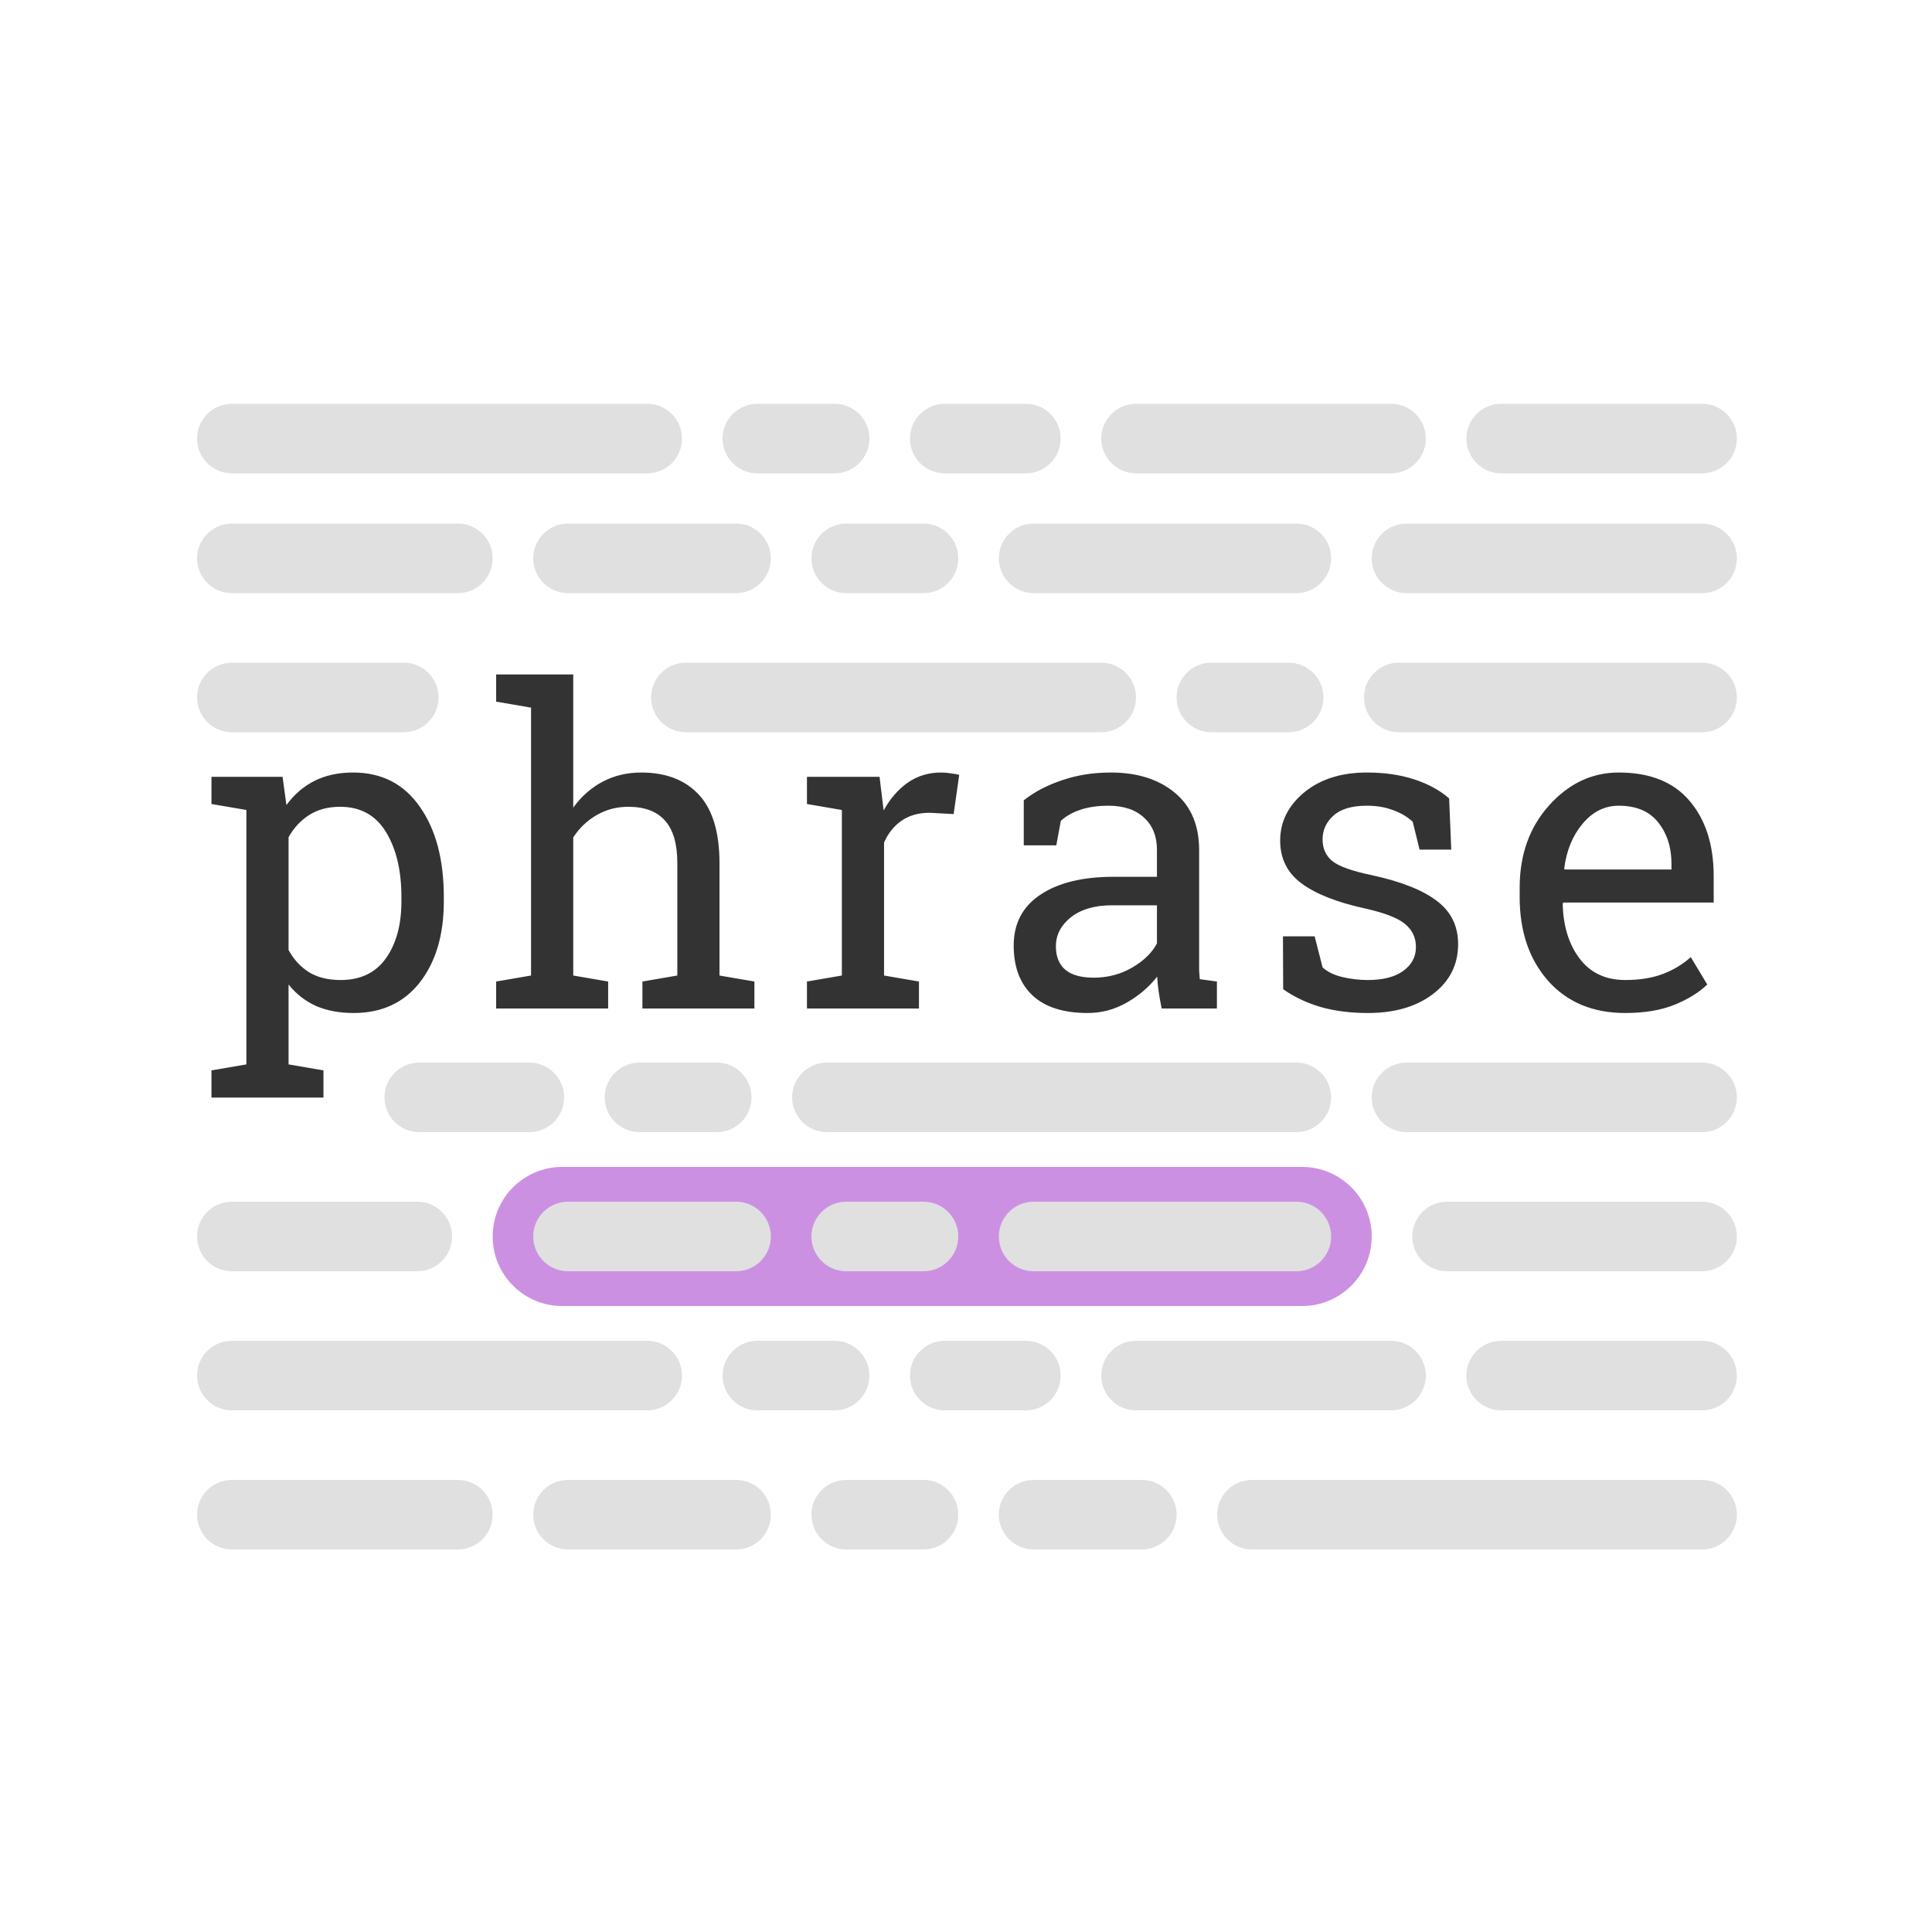
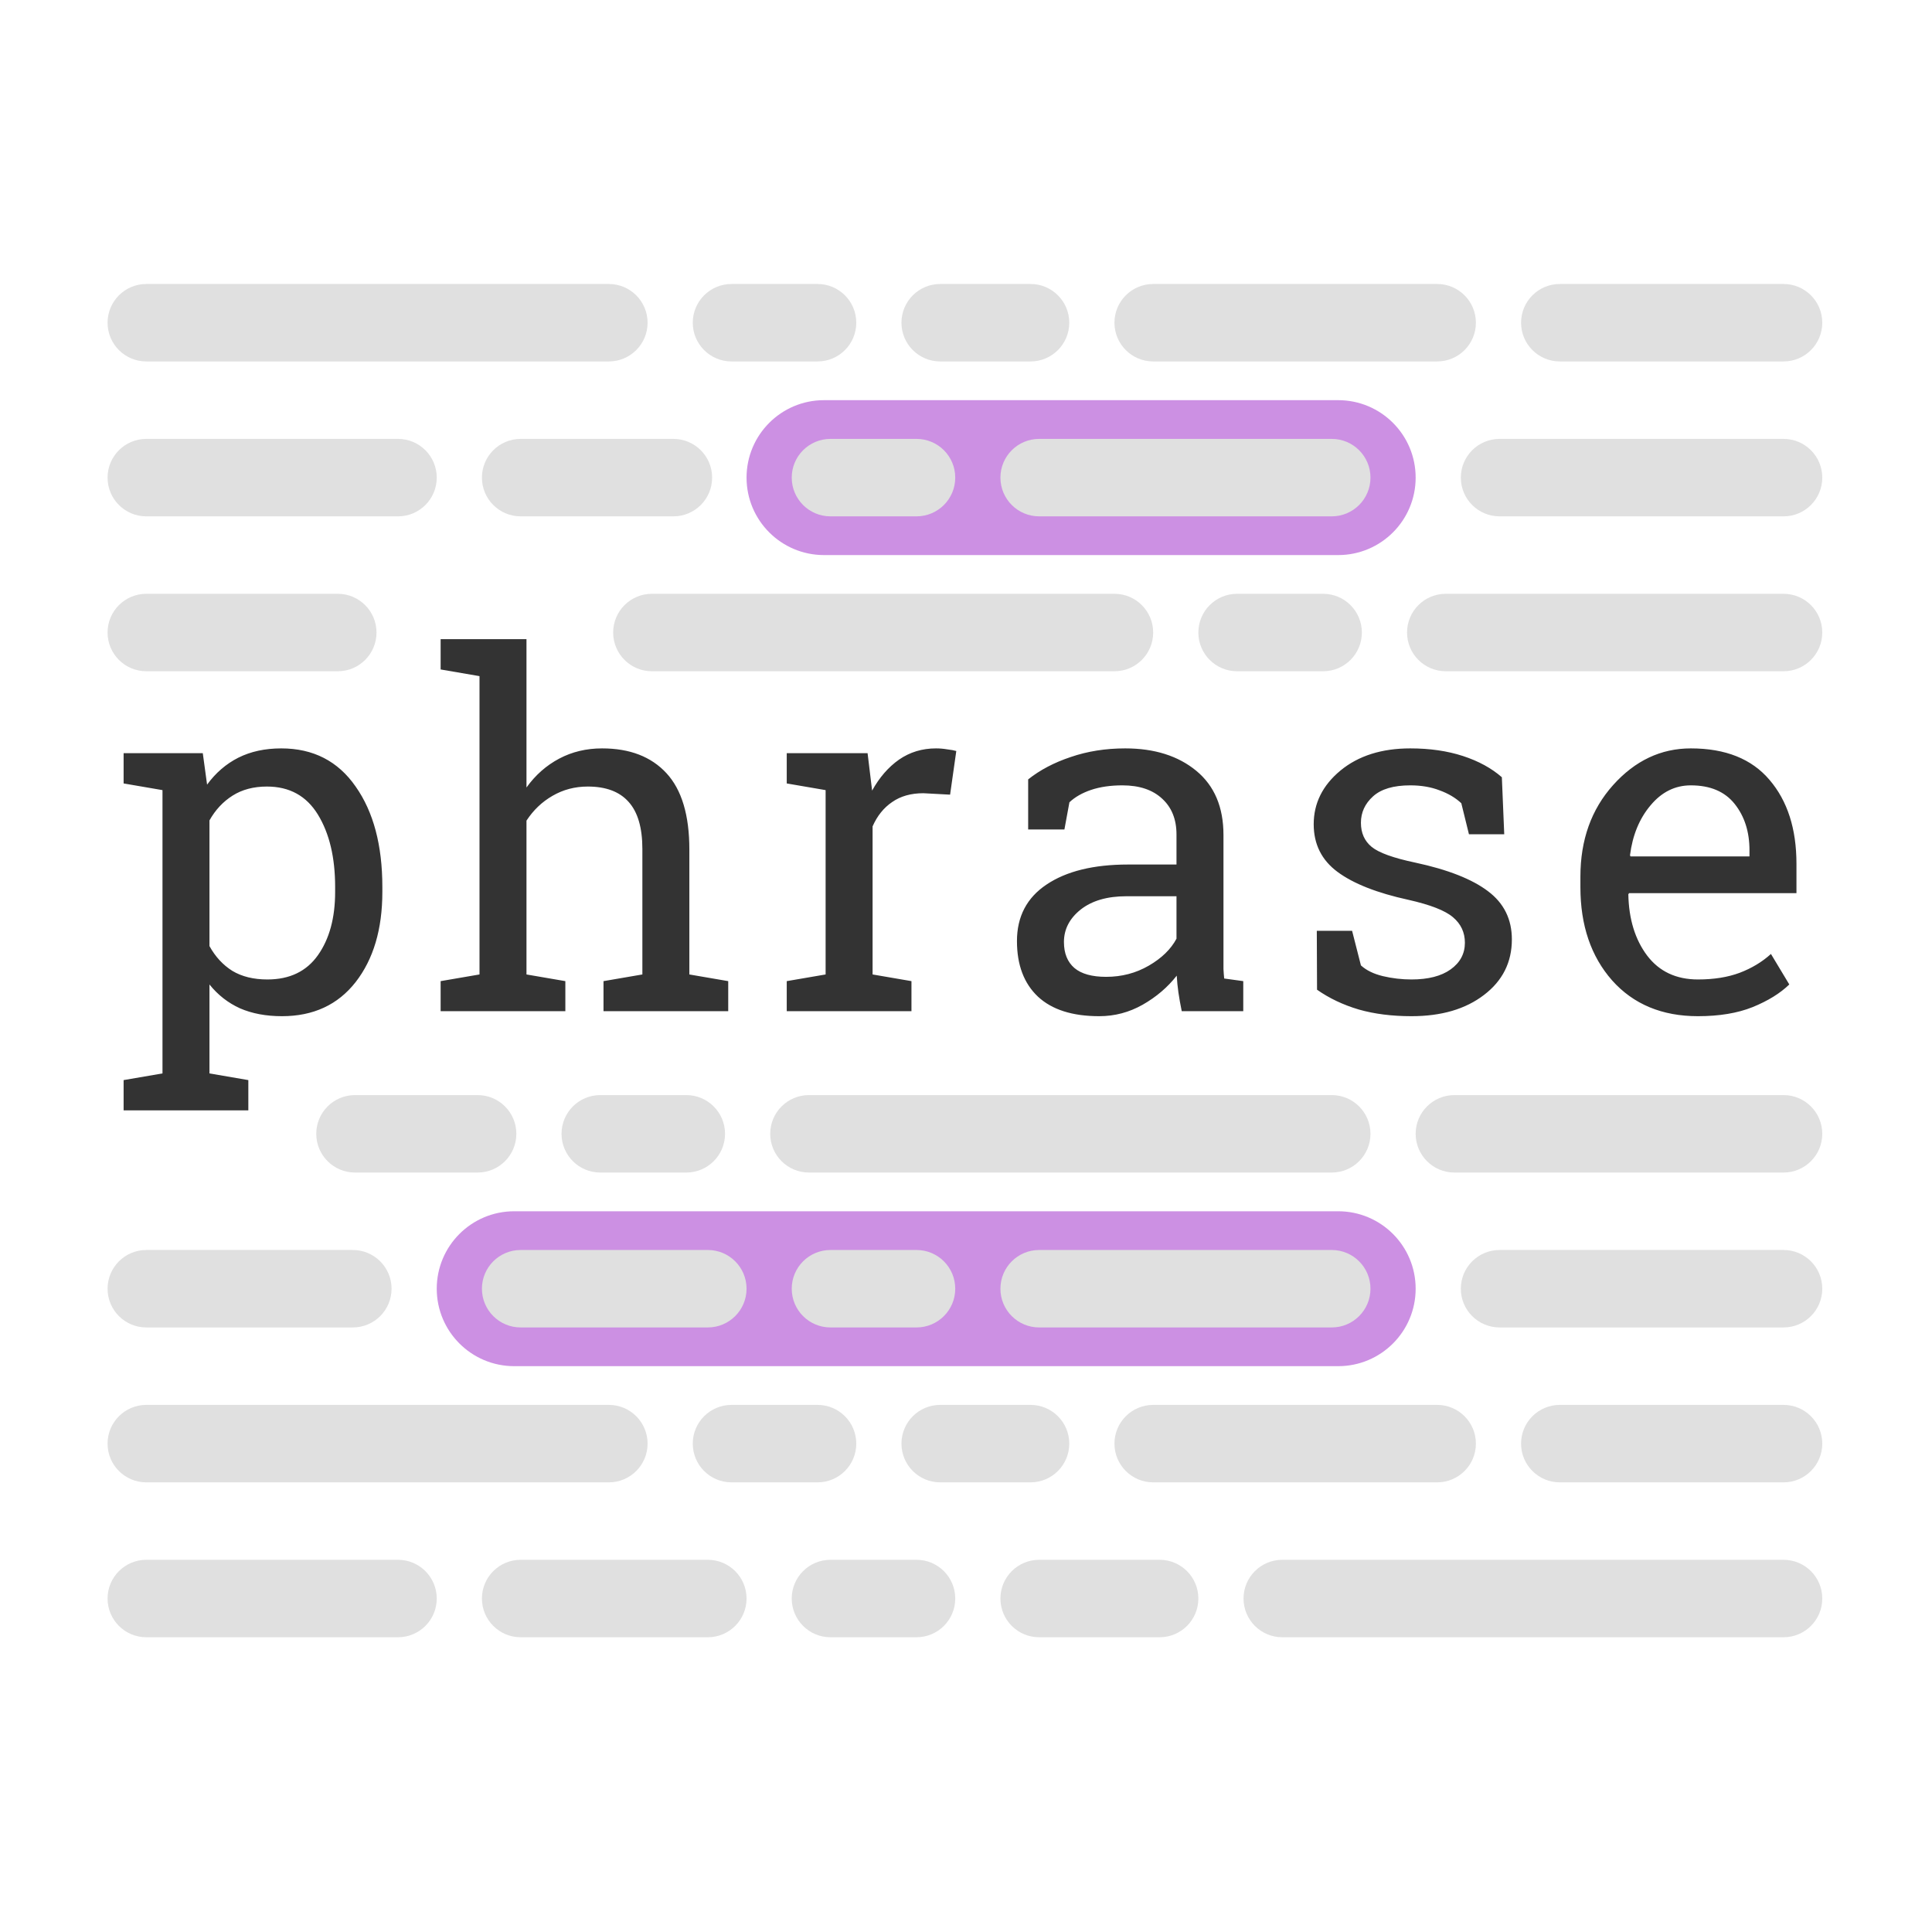
- <svg xmlns="http://www.w3.org/2000/svg" width="1000" height="1000" viewBox="0 0 1000 1000" fill="none">
-   <rect width="1000" height="1000" fill="white" />
-   <path d="M109.457 554.033L127.524 550.929V419.251L109.457 416.148V402.071H146.256L148.251 416.702C152.241 411.234 157.081 407.059 162.771 404.177C168.535 401.295 175.185 399.854 182.722 399.854C197.575 399.854 209.102 405.766 217.304 417.589C225.58 429.338 229.718 444.892 229.718 464.252V466.58C229.718 483.871 225.58 497.837 217.304 508.478C209.028 519.044 197.612 524.328 183.055 524.328C175.665 524.328 169.163 523.108 163.547 520.67C158.005 518.158 153.276 514.463 149.359 509.586V550.929L167.426 554.033V568.109H109.457V554.033ZM207.772 464.252C207.772 450.582 205.112 439.387 199.792 430.668C194.471 421.949 186.565 417.589 176.072 417.589C169.865 417.589 164.544 418.993 160.111 421.801C155.677 424.609 152.093 428.451 149.359 433.328V491.741C152.093 496.692 155.64 500.534 160 503.268C164.434 505.928 169.865 507.258 176.293 507.258C186.639 507.258 194.471 503.49 199.792 495.953C205.112 488.416 207.772 478.625 207.772 466.58V464.252ZM256.808 508.034L274.874 504.931V366.27L256.808 363.167V349.09H296.71V418.032C300.848 412.269 305.91 407.798 311.895 404.621C317.88 401.443 324.531 399.854 331.846 399.854C344.704 399.854 354.679 403.697 361.773 411.382C368.867 419.067 372.413 430.89 372.413 446.851V504.931L390.48 508.034V522H332.511V508.034L350.578 504.931V446.629C350.578 436.727 348.435 429.412 344.149 424.683C339.937 419.953 333.62 417.589 325.196 417.589C319.21 417.589 313.742 419.03 308.791 421.912C303.914 424.72 299.887 428.562 296.71 433.439V504.931L314.777 508.034V522H256.808V508.034ZM417.68 416.148V402.071H455.255L457.361 419.473C460.76 413.34 464.935 408.537 469.886 405.064C474.911 401.591 480.638 399.854 487.066 399.854C488.766 399.854 490.502 400.002 492.276 400.298C494.123 400.52 495.527 400.778 496.488 401.074L493.606 421.357L481.192 420.692C475.428 420.692 470.588 422.059 466.672 424.793C462.755 427.454 459.726 431.222 457.583 436.099V504.931L475.65 508.034V522H417.68V508.034L435.747 504.931V419.251L417.68 416.148ZM601.276 522C600.611 518.749 600.093 515.83 599.724 513.244C599.354 510.657 599.096 508.071 598.948 505.485C594.736 510.879 589.453 515.387 583.098 519.007C576.817 522.554 570.093 524.328 562.925 524.328C550.437 524.328 540.942 521.298 534.439 515.239C527.937 509.106 524.685 500.497 524.685 489.413C524.685 478.034 529.267 469.277 538.429 463.144C547.666 456.937 560.302 453.833 576.337 453.833H598.837V439.868C598.837 432.848 596.62 427.306 592.187 423.242C587.753 419.104 581.583 417.035 573.676 417.035C568.208 417.035 563.368 417.737 559.156 419.141C555.018 420.545 551.656 422.466 549.07 424.904L546.742 437.54H529.895V414.264C535.363 409.904 541.976 406.431 549.735 403.845C557.494 401.185 565.918 399.854 575.007 399.854C588.603 399.854 599.613 403.327 608.037 410.273C616.461 417.219 620.673 427.158 620.673 440.089V497.837C620.673 499.389 620.673 500.903 620.673 502.381C620.746 503.859 620.857 505.337 621.005 506.815L629.872 508.034V522H601.276ZM566.139 506.039C573.381 506.039 579.994 504.303 585.98 500.83C591.965 497.357 596.251 493.182 598.837 488.305V468.575H575.561C566.62 468.575 559.526 470.644 554.279 474.782C549.107 478.92 546.521 483.945 546.521 489.856C546.521 495.103 548.146 499.13 551.398 501.938C554.649 504.672 559.563 506.039 566.139 506.039ZM751.175 439.757H734.771L731.224 425.348C728.564 422.835 725.202 420.84 721.138 419.362C717.148 417.811 712.603 417.035 707.505 417.035C699.746 417.035 693.982 418.734 690.214 422.133C686.445 425.532 684.561 429.633 684.561 434.437C684.561 439.166 686.223 442.897 689.548 445.631C692.874 448.365 699.635 450.804 709.832 452.947C724.98 456.198 736.249 460.632 743.638 466.248C751.028 471.79 754.722 479.253 754.722 488.637C754.722 499.278 750.4 507.886 741.754 514.463C733.182 521.039 721.951 524.328 708.059 524.328C698.97 524.328 690.805 523.293 683.563 521.224C676.322 519.081 669.856 516.015 664.166 512.024L664.055 484.647H680.46L684.561 500.719C687.073 503.009 690.472 504.672 694.758 505.707C699.118 506.741 703.551 507.258 708.059 507.258C715.818 507.258 721.877 505.707 726.236 502.603C730.67 499.426 732.887 495.288 732.887 490.189C732.887 485.386 731.04 481.433 727.345 478.329C723.724 475.226 716.815 472.528 706.618 470.238C692.061 467.06 681.088 462.738 673.698 457.27C666.309 451.801 662.614 444.412 662.614 435.102C662.614 425.348 666.752 417.035 675.028 410.163C683.378 403.291 694.204 399.854 707.505 399.854C716.593 399.854 724.759 401.037 732 403.401C739.242 405.766 745.264 409.054 750.067 413.266L751.175 439.757ZM841.222 524.328C824.522 524.328 811.221 518.786 801.319 507.702C791.492 496.544 786.578 482.098 786.578 464.363V459.486C786.578 442.417 791.639 428.229 801.763 416.924C811.96 405.544 824.005 399.854 837.896 399.854C854.005 399.854 866.198 404.731 874.474 414.485C882.824 424.239 886.999 437.244 886.999 453.501V467.134H809.189L808.856 467.688C809.078 479.216 811.997 488.711 817.613 496.174C823.229 503.564 831.098 507.258 841.222 507.258C848.611 507.258 855.077 506.224 860.619 504.155C866.235 502.012 871.075 499.093 875.139 495.398L883.673 509.586C879.388 513.724 873.698 517.234 866.604 520.116C859.584 522.924 851.123 524.328 841.222 524.328ZM837.896 417.035C830.581 417.035 824.337 420.138 819.165 426.345C813.992 432.478 810.815 440.2 809.632 449.511L809.854 450.065H865.163V447.183C865.163 438.611 862.872 431.444 858.291 425.68C853.71 419.917 846.911 417.035 837.896 417.035Z" fill="#333333" />
-   <rect x="255" y="604" width="455" height="72" rx="36" fill="#BB6BD9" fill-opacity="0.75" />
-   <rect x="276" y="622" width="123" height="36" rx="18" fill="#E0E0E0" />
-   <rect x="420" y="622" width="76" height="36" rx="18" fill="#E0E0E0" />
-   <rect x="102" y="622" width="132" height="36" rx="18" fill="#E0E0E0" />
-   <rect x="731" y="622" width="168" height="36" rx="18" fill="#E0E0E0" />
-   <rect x="517" y="622" width="172" height="36" rx="18" fill="#E0E0E0" />
-   <rect x="276" y="271" width="123" height="36" rx="18" fill="#E0E0E0" />
-   <rect x="420" y="271" width="76" height="36" rx="18" fill="#E0E0E0" />
-   <rect x="102" y="271" width="153" height="36" rx="18" fill="#E0E0E0" />
-   <rect x="710" y="271" width="189" height="36" rx="18" fill="#E0E0E0" />
-   <rect x="517" y="271" width="172" height="36" rx="18" fill="#E0E0E0" />
-   <rect x="276" y="766" width="123" height="36" rx="18" fill="#E0E0E0" />
-   <rect x="420" y="766" width="76" height="36" rx="18" fill="#E0E0E0" />
-   <rect x="102" y="766" width="153" height="36" rx="18" fill="#E0E0E0" />
-   <rect x="630" y="766" width="269" height="36" rx="18" fill="#E0E0E0" />
-   <rect x="517" y="766" width="92" height="36" rx="18" fill="#E0E0E0" />
-   <rect x="374" y="694" width="76" height="36" rx="18" fill="#E0E0E0" />
-   <rect x="706" y="343" width="193" height="36" rx="18" fill="#E0E0E0" />
-   <rect x="609" y="343" width="76" height="36" rx="18" fill="#E0E0E0" />
-   <rect x="102" y="694" width="251" height="36" rx="18" fill="#E0E0E0" />
-   <rect x="337" y="343" width="251" height="36" rx="18" fill="#E0E0E0" />
-   <rect x="570" y="694" width="168" height="36" rx="18" fill="#E0E0E0" />
-   <rect x="102" y="343" width="125" height="36" rx="18" fill="#E0E0E0" />
-   <rect x="471" y="694" width="78" height="36" rx="18" fill="#E0E0E0" />
-   <rect x="759" y="694" width="140" height="36" rx="18" fill="#E0E0E0" />
-   <rect x="374" y="209" width="76" height="36" rx="18" fill="#E0E0E0" />
-   <rect x="102" y="209" width="251" height="36" rx="18" fill="#E0E0E0" />
-   <rect x="570" y="209" width="168" height="36" rx="18" fill="#E0E0E0" />
-   <rect x="471" y="209" width="78" height="36" rx="18" fill="#E0E0E0" />
-   <rect x="759" y="209" width="140" height="36" rx="18" fill="#E0E0E0" />
-   <rect x="199" y="550" width="93" height="36" rx="18" fill="#E0E0E0" />
-   <rect x="313" y="550" width="76" height="36" rx="18" fill="#E0E0E0" />
-   <rect x="710" y="550" width="189" height="36" rx="18" fill="#E0E0E0" />
-   <rect x="410" y="550" width="279" height="36" rx="18" fill="#E0E0E0" />
+ <svg xmlns="http://www.w3.org/2000/svg" width="898" height="898" viewBox="0 0 898 898" fill="none">
+   <rect width="898" height="898" fill="white" />
+   <path d="M57.457 502.033L75.524 498.929V367.251L57.457 364.148V350.071H94.256L96.251 364.702C100.241 359.234 105.081 355.059 110.771 352.177C116.535 349.295 123.185 347.854 130.722 347.854C145.575 347.854 157.102 353.766 165.304 365.589C173.58 377.338 177.718 392.892 177.718 412.252V414.58C177.718 431.871 173.58 445.837 165.304 456.478C157.028 467.044 145.612 472.328 131.055 472.328C123.665 472.328 117.163 471.108 111.547 468.67C106.005 466.158 101.276 462.463 97.359 457.586V498.929L115.426 502.033V516.109H57.457V502.033ZM155.772 412.252C155.772 398.582 153.112 387.387 147.792 378.668C142.471 369.949 134.565 365.589 124.072 365.589C117.865 365.589 112.544 366.993 108.111 369.801C103.677 372.609 100.093 376.451 97.359 381.328V439.741C100.093 444.692 103.64 448.534 108 451.268C112.434 453.928 117.865 455.258 124.293 455.258C134.639 455.258 142.471 451.49 147.792 443.953C153.112 436.416 155.772 426.625 155.772 414.58V412.252ZM204.808 456.034L222.874 452.931V314.27L204.808 311.167V297.09H244.71V366.032C248.848 360.269 253.91 355.798 259.895 352.621C265.88 349.443 272.531 347.854 279.846 347.854C292.704 347.854 302.679 351.697 309.773 359.382C316.867 367.067 320.413 378.89 320.413 394.851V452.931L338.48 456.034V470H280.511V456.034L298.578 452.931V394.629C298.578 384.727 296.435 377.412 292.149 372.683C287.937 367.953 281.62 365.589 273.196 365.589C267.21 365.589 261.742 367.03 256.791 369.912C251.914 372.72 247.887 376.562 244.71 381.439V452.931L262.777 456.034V470H204.808V456.034ZM365.68 364.148V350.071H403.255L405.361 367.473C408.76 361.34 412.935 356.537 417.886 353.064C422.911 349.591 428.638 347.854 435.066 347.854C436.766 347.854 438.502 348.002 440.276 348.298C442.123 348.52 443.527 348.778 444.488 349.074L441.606 369.357L429.192 368.692C423.428 368.692 418.588 370.059 414.672 372.793C410.755 375.454 407.726 379.222 405.583 384.099V452.931L423.65 456.034V470H365.68V456.034L383.747 452.931V367.251L365.68 364.148ZM549.276 470C548.611 466.749 548.093 463.83 547.724 461.244C547.354 458.657 547.096 456.071 546.948 453.485C542.736 458.879 537.453 463.387 531.098 467.007C524.817 470.554 518.093 472.328 510.925 472.328C498.437 472.328 488.942 469.298 482.439 463.239C475.937 457.106 472.685 448.497 472.685 437.413C472.685 426.034 477.267 417.277 486.429 411.144C495.666 404.937 508.302 401.833 524.337 401.833H546.837V387.868C546.837 380.848 544.62 375.306 540.187 371.242C535.753 367.104 529.583 365.035 521.676 365.035C516.208 365.035 511.368 365.737 507.156 367.141C503.018 368.545 499.656 370.466 497.07 372.904L494.742 385.54H477.895V362.264C483.363 357.904 489.976 354.431 497.735 351.845C505.494 349.185 513.918 347.854 523.007 347.854C536.603 347.854 547.613 351.327 556.037 358.273C564.461 365.219 568.673 375.158 568.673 388.089V445.837C568.673 447.389 568.673 448.903 568.673 450.381C568.746 451.859 568.857 453.337 569.005 454.815L577.872 456.034V470H549.276ZM514.139 454.039C521.381 454.039 527.994 452.303 533.98 448.83C539.965 445.357 544.251 441.182 546.837 436.305V416.575H523.561C514.62 416.575 507.526 418.644 502.279 422.782C497.107 426.92 494.521 431.945 494.521 437.856C494.521 443.103 496.146 447.13 499.398 449.938C502.649 452.672 507.563 454.039 514.139 454.039ZM699.175 387.757H682.771L679.224 373.348C676.564 370.835 673.202 368.84 669.138 367.362C665.148 365.811 660.603 365.035 655.505 365.035C647.746 365.035 641.982 366.734 638.214 370.133C634.445 373.532 632.561 377.633 632.561 382.437C632.561 387.166 634.223 390.897 637.548 393.631C640.874 396.365 647.635 398.804 657.832 400.947C672.98 404.198 684.249 408.632 691.638 414.248C699.028 419.79 702.722 427.253 702.722 436.637C702.722 447.278 698.4 455.886 689.754 462.463C681.182 469.039 669.951 472.328 656.059 472.328C646.97 472.328 638.805 471.293 631.563 469.224C624.322 467.081 617.856 464.015 612.166 460.024L612.055 432.647H628.46L632.561 448.719C635.073 451.009 638.472 452.672 642.758 453.707C647.118 454.741 651.551 455.258 656.059 455.258C663.818 455.258 669.877 453.707 674.236 450.603C678.67 447.426 680.887 443.288 680.887 438.189C680.887 433.386 679.04 429.433 675.345 426.329C671.724 423.226 664.815 420.528 654.618 418.238C640.061 415.06 629.088 410.738 621.698 405.27C614.309 399.801 610.614 392.412 610.614 383.102C610.614 373.348 614.752 365.035 623.028 358.163C631.378 351.291 642.204 347.854 655.505 347.854C664.593 347.854 672.759 349.037 680 351.401C687.242 353.766 693.264 357.054 698.067 361.266L699.175 387.757ZM789.222 472.328C772.522 472.328 759.221 466.786 749.319 455.702C739.492 444.544 734.578 430.098 734.578 412.363V407.486C734.578 390.417 739.639 376.229 749.763 364.924C759.96 353.544 772.005 347.854 785.896 347.854C802.005 347.854 814.198 352.731 822.474 362.485C830.824 372.239 834.999 385.244 834.999 401.501V415.134H757.189L756.856 415.688C757.078 427.216 759.997 436.711 765.613 444.174C771.229 451.564 779.098 455.258 789.222 455.258C796.611 455.258 803.077 454.224 808.619 452.155C814.235 450.012 819.075 447.093 823.139 443.398L831.673 457.586C827.388 461.724 821.698 465.234 814.604 468.116C807.584 470.924 799.123 472.328 789.222 472.328ZM785.896 365.035C778.581 365.035 772.337 368.138 767.165 374.345C761.992 380.478 758.815 388.2 757.632 397.511L757.854 398.065H813.163V395.183C813.163 386.611 810.872 379.444 806.291 373.68C801.71 367.917 794.911 365.035 785.896 365.035Z" fill="#333333" />
+   <rect x="203" y="563" width="455" height="72" rx="36" fill="#BB6BD9" fill-opacity="0.75" />
+   <rect x="347" y="186" width="311" height="72" rx="36" fill="#BB6BD9" fill-opacity="0.75" />
+   <rect x="224" y="581" width="123" height="36" rx="18" fill="#E0E0E0" />
+   <rect x="368" y="581" width="76" height="36" rx="18" fill="#E0E0E0" />
+   <rect x="50" y="581" width="132" height="36" rx="18" fill="#E0E0E0" />
+   <rect x="679" y="581" width="168" height="36" rx="18" fill="#E0E0E0" />
+   <rect x="465" y="581" width="172" height="36" rx="18" fill="#E0E0E0" />
+   <rect x="224" y="204" width="107" height="36" rx="18" fill="#E0E0E0" />
+   <rect x="368" y="204" width="76" height="36" rx="18" fill="#E0E0E0" />
+   <rect x="50" y="204" width="153" height="36" rx="18" fill="#E0E0E0" />
+   <rect x="679" y="204" width="168" height="36" rx="18" fill="#E0E0E0" />
+   <rect x="465" y="204" width="172" height="36" rx="18" fill="#E0E0E0" />
+   <rect x="224" y="725" width="123" height="36" rx="18" fill="#E0E0E0" />
+   <rect x="368" y="725" width="76" height="36" rx="18" fill="#E0E0E0" />
+   <rect x="50" y="725" width="153" height="36" rx="18" fill="#E0E0E0" />
+   <rect x="578" y="725" width="269" height="36" rx="18" fill="#E0E0E0" />
+   <rect x="465" y="725" width="92" height="36" rx="18" fill="#E0E0E0" />
+   <rect x="322" y="653" width="76" height="36" rx="18" fill="#E0E0E0" />
+   <rect x="654" y="276" width="193" height="36" rx="18" fill="#E0E0E0" />
+   <rect x="557" y="276" width="76" height="36" rx="18" fill="#E0E0E0" />
+   <rect x="50" y="653" width="251" height="36" rx="18" fill="#E0E0E0" />
+   <rect x="285" y="276" width="251" height="36" rx="18" fill="#E0E0E0" />
+   <rect x="518" y="653" width="168" height="36" rx="18" fill="#E0E0E0" />
+   <rect x="50" y="276" width="125" height="36" rx="18" fill="#E0E0E0" />
+   <rect x="419" y="653" width="78" height="36" rx="18" fill="#E0E0E0" />
+   <rect x="707" y="653" width="140" height="36" rx="18" fill="#E0E0E0" />
+   <rect x="322" y="132" width="76" height="36" rx="18" fill="#E0E0E0" />
+   <rect x="50" y="132" width="251" height="36" rx="18" fill="#E0E0E0" />
+   <rect x="518" y="132" width="168" height="36" rx="18" fill="#E0E0E0" />
+   <rect x="419" y="132" width="78" height="36" rx="18" fill="#E0E0E0" />
+   <rect x="707" y="132" width="140" height="36" rx="18" fill="#E0E0E0" />
+   <rect x="147" y="509" width="93" height="36" rx="18" fill="#E0E0E0" />
+   <rect x="261" y="509" width="76" height="36" rx="18" fill="#E0E0E0" />
+   <rect x="658" y="509" width="189" height="36" rx="18" fill="#E0E0E0" />
+   <rect x="358" y="509" width="279" height="36" rx="18" fill="#E0E0E0" />
</svg>
